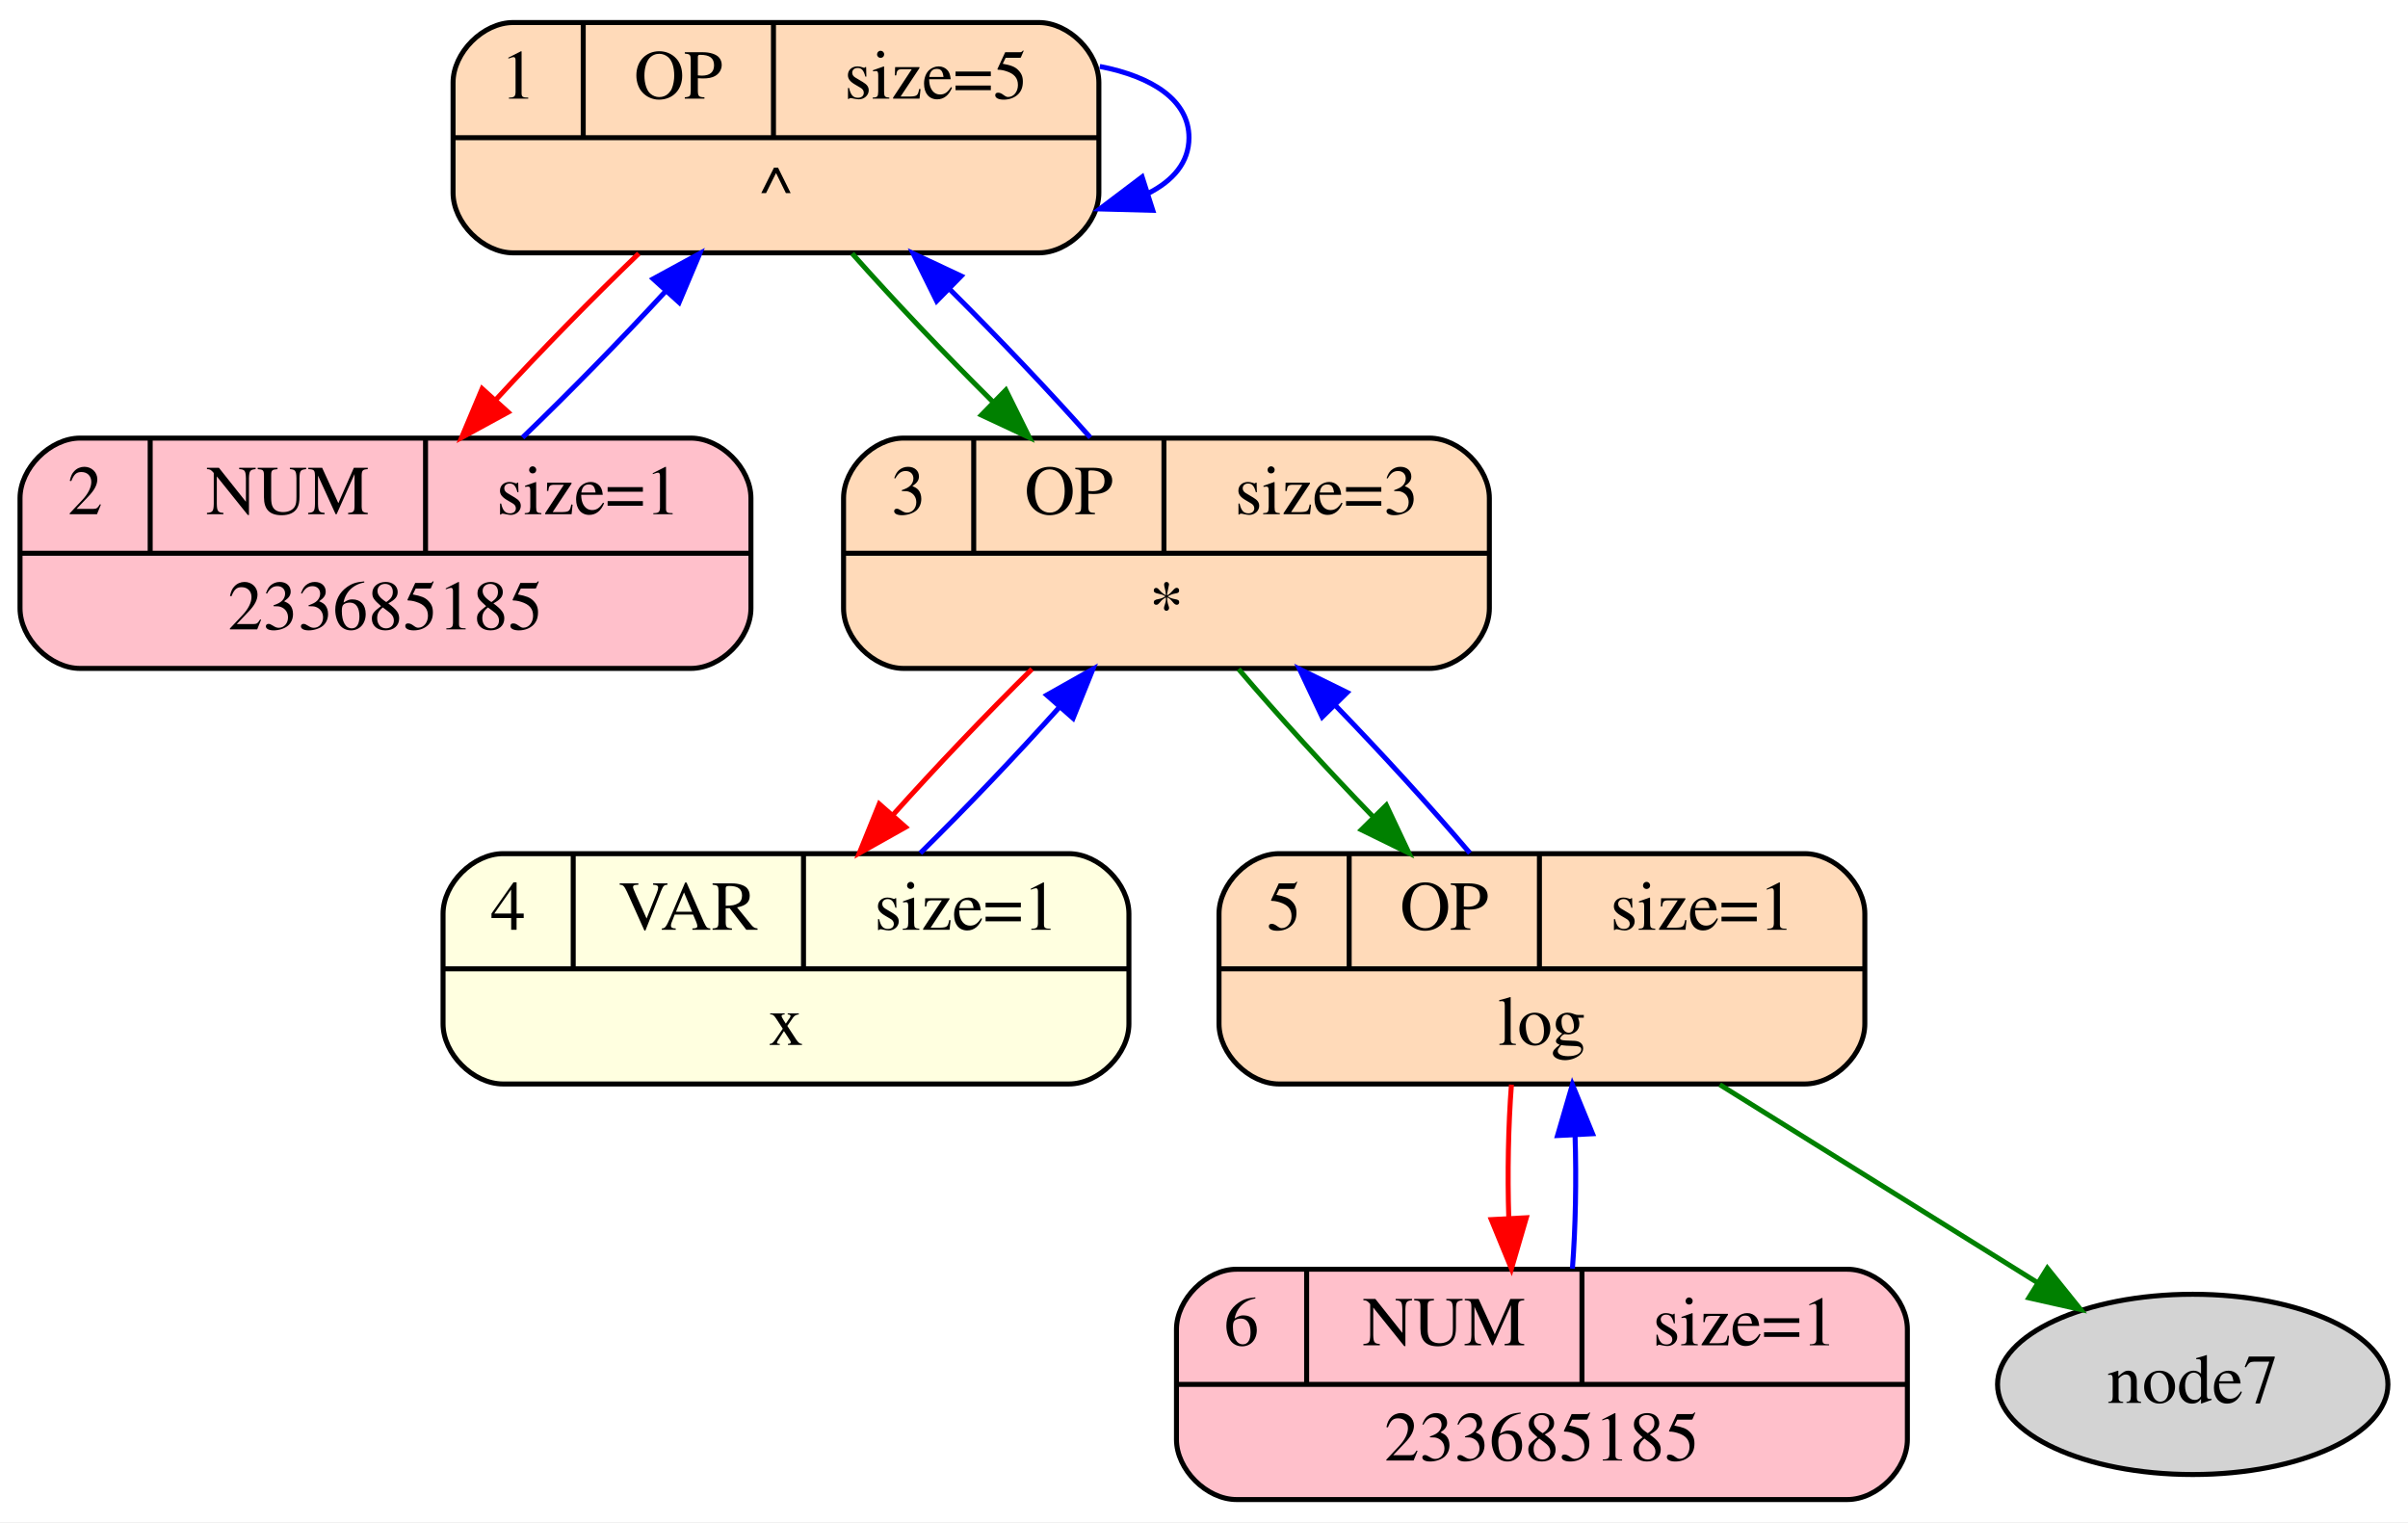
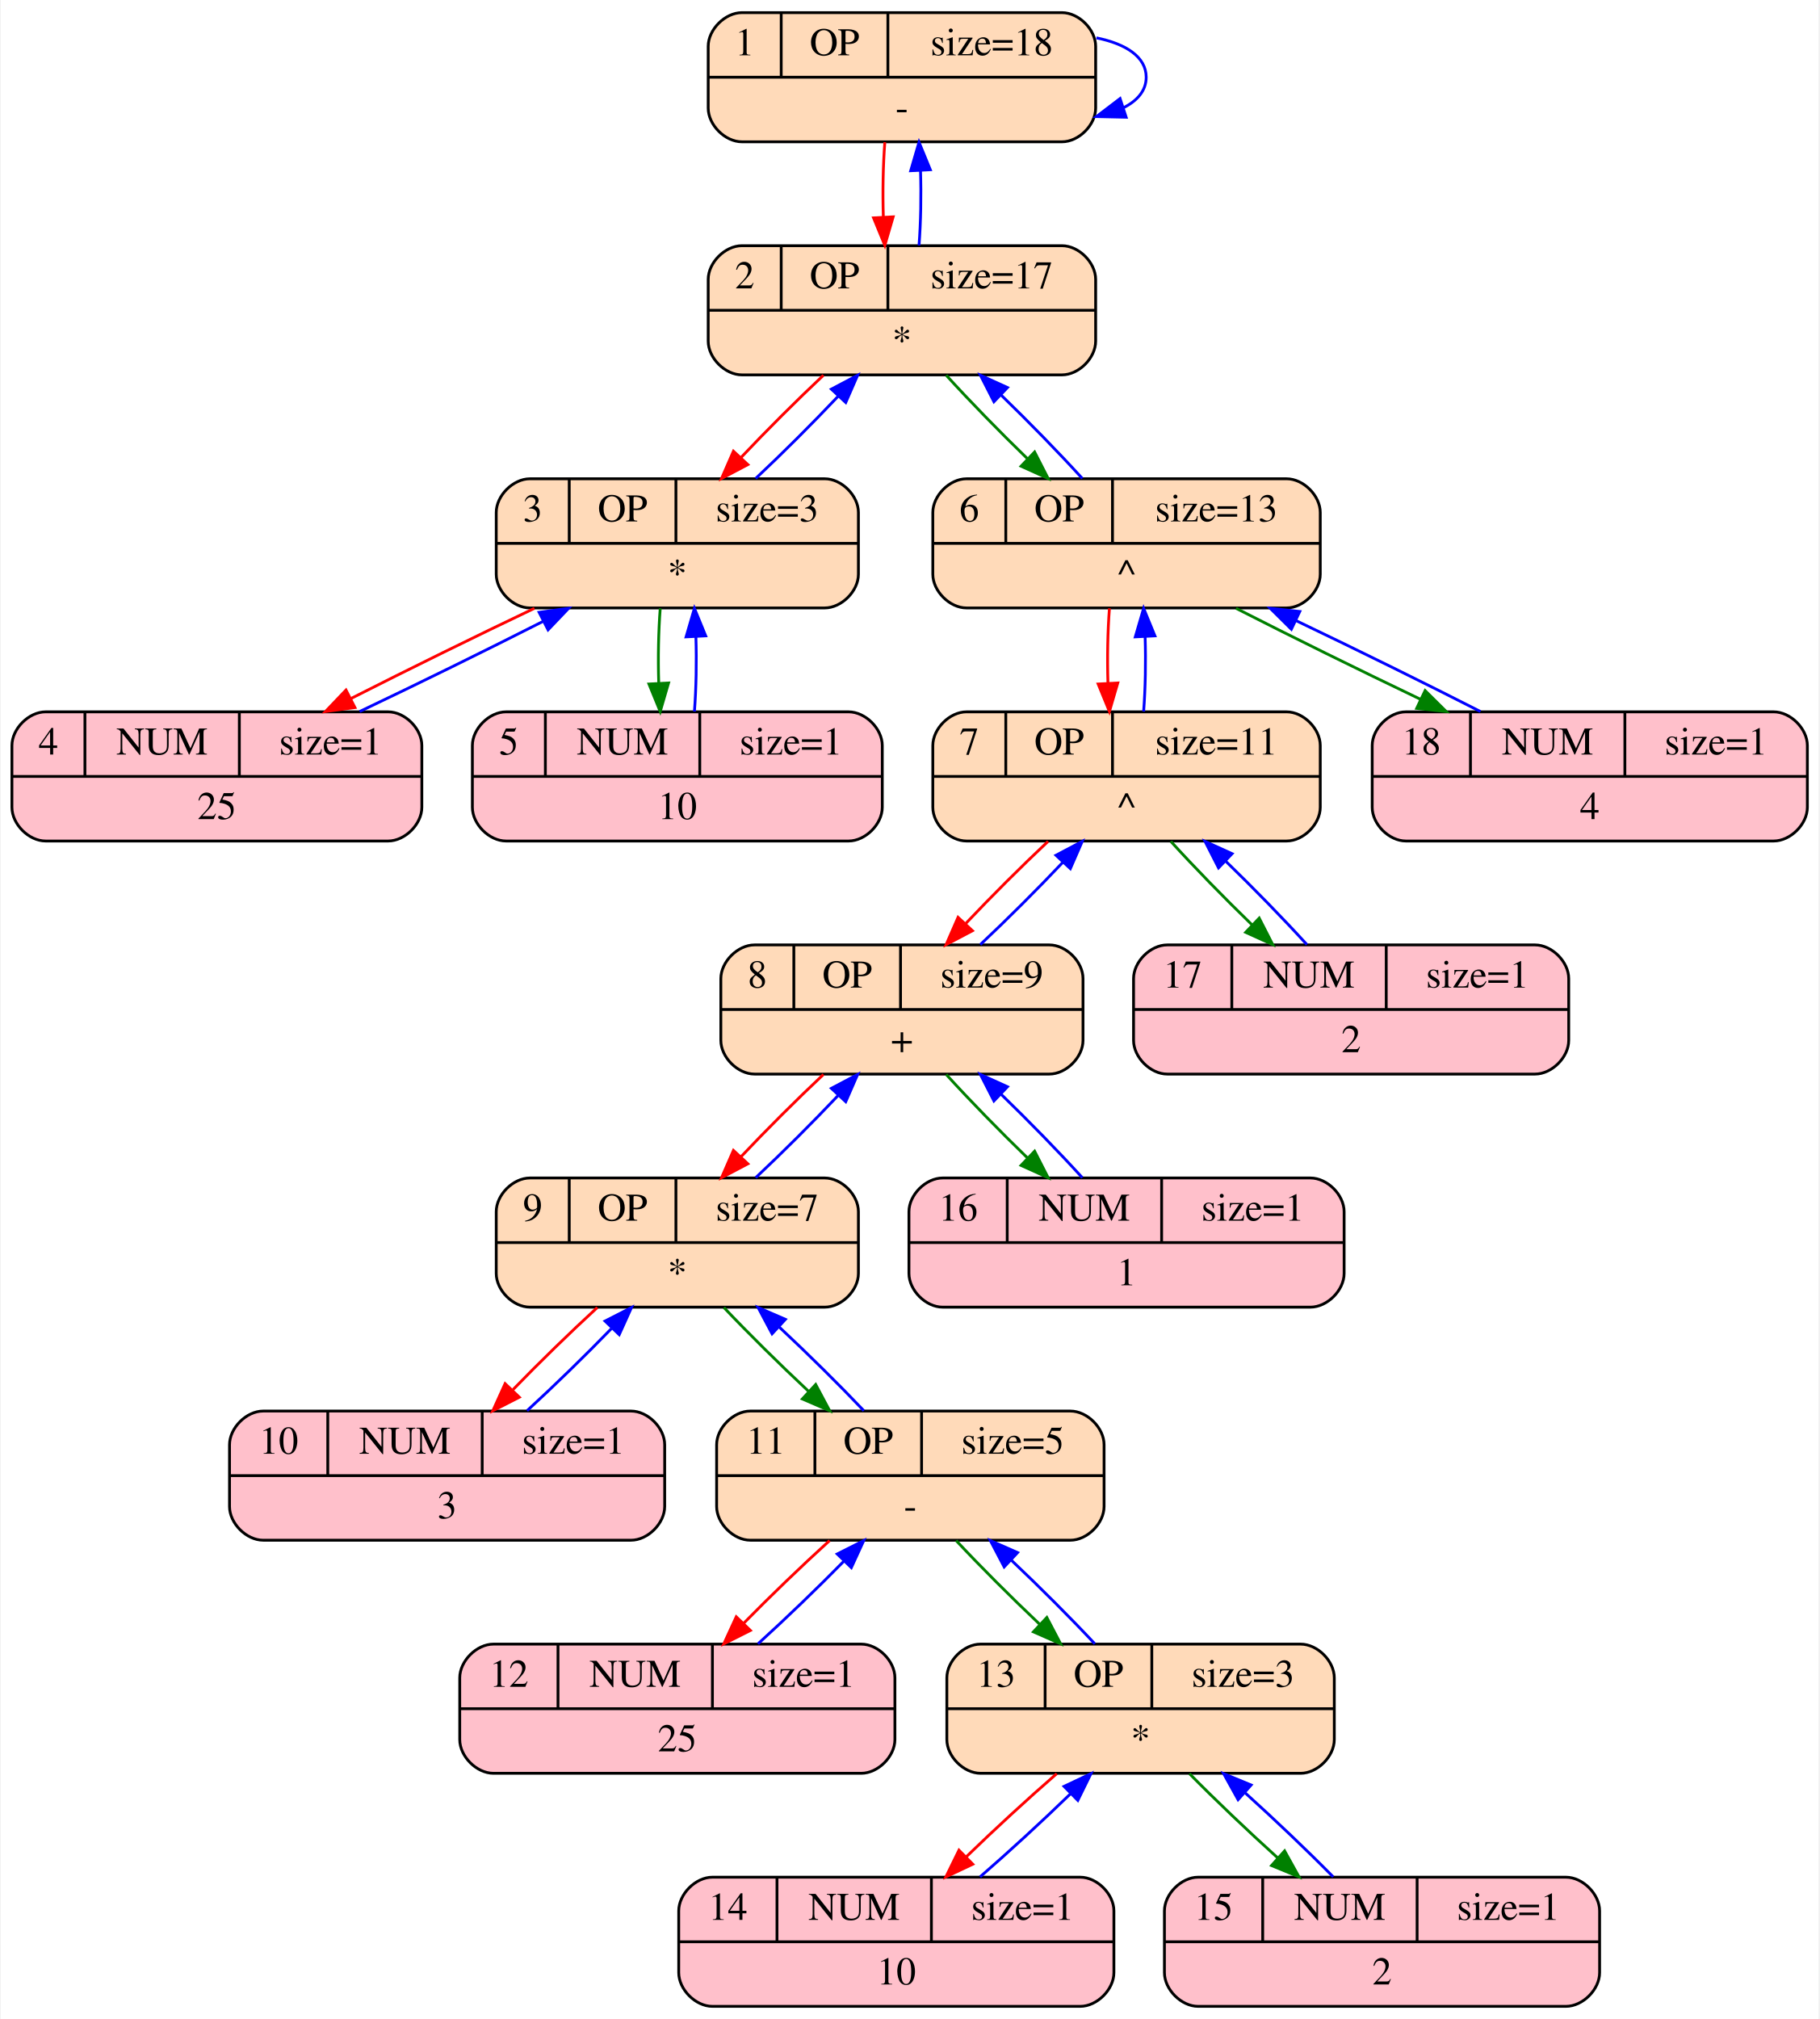
- <svg xmlns="http://www.w3.org/2000/svg" width="481pt" height="304pt" viewBox="0.00 0.00 481.00 304.00">
-   <g id="graph0" class="graph" transform="scale(1 1) rotate(0) translate(4 300)">
-     <polygon fill="white" stroke="transparent" points="-4,4 -4,-300 477,-300 477,4 -4,4" />
+ <svg xmlns="http://www.w3.org/2000/svg" width="648pt" height="719pt" viewBox="0.00 0.00 647.50 719.00">
+   <g id="graph0" class="graph" transform="scale(1 1) rotate(0) translate(4 715)">
+     <polygon fill="white" stroke="transparent" points="-4,4 -4,-715 643.5,-715 643.5,4 -4,4" />
    <g id="node1" class="node">
-       <path fill="peachpuff" stroke="black" d="M98.5,-249.5C98.5,-249.5 203.5,-249.5 203.5,-249.5 209.5,-249.5 215.5,-255.5 215.5,-261.5 215.5,-261.5 215.5,-283.5 215.5,-283.5 215.5,-289.5 209.5,-295.5 203.5,-295.5 203.5,-295.5 98.5,-295.5 98.5,-295.5 92.5,-295.5 86.5,-289.5 86.5,-283.5 86.5,-283.5 86.5,-261.5 86.5,-261.5 86.5,-255.5 92.5,-249.5 98.5,-249.5" />
-       <text text-anchor="middle" x="99.5" y="-280.3" font-family="Times,serif" font-size="14.00">1</text>
-       <polyline fill="none" stroke="black" points="112.5,-272.5 112.5,-295.5 " />
-       <text text-anchor="middle" x="131.5" y="-280.3" font-family="Times,serif" font-size="14.00">OP</text>
-       <polyline fill="none" stroke="black" points="150.5,-272.5 150.5,-295.5 " />
-       <text text-anchor="middle" x="183" y="-280.3" font-family="Times,serif" font-size="14.00">size=5</text>
-       <polyline fill="none" stroke="black" points="86.5,-272.5 215.5,-272.5 " />
-       <text text-anchor="middle" x="151" y="-257.3" font-family="Times,serif" font-size="14.00">^</text>
+       <path fill="peachpuff" stroke="black" d="M260,-664.5C260,-664.5 374,-664.5 374,-664.5 380,-664.5 386,-670.5 386,-676.5 386,-676.5 386,-698.5 386,-698.5 386,-704.5 380,-710.5 374,-710.5 374,-710.5 260,-710.5 260,-710.5 254,-710.5 248,-704.5 248,-698.5 248,-698.5 248,-676.5 248,-676.5 248,-670.5 254,-664.5 260,-664.5" />
+       <text text-anchor="middle" x="261" y="-695.3" font-family="Times,serif" font-size="14.00">1</text>
+       <polyline fill="none" stroke="black" points="274,-687.5 274,-710.5 " />
+       <text text-anchor="middle" x="293" y="-695.3" font-family="Times,serif" font-size="14.00">OP</text>
+       <polyline fill="none" stroke="black" points="312,-687.5 312,-710.5 " />
+       <text text-anchor="middle" x="349" y="-695.3" font-family="Times,serif" font-size="14.00">size=18</text>
+       <polyline fill="none" stroke="black" points="248,-687.5 386,-687.5 " />
+       <text text-anchor="middle" x="317" y="-672.3" font-family="Times,serif" font-size="14.00">-</text>
    </g>
    <g id="edge1" class="edge">
-       <path fill="none" stroke="blue" d="M215.68,-286.73C226.24,-284.69 233.5,-279.95 233.5,-272.5 233.5,-267.61 230.37,-263.89 225.24,-261.33" />
-       <polygon fill="blue" stroke="blue" points="226.27,-257.99 215.68,-258.27 224.14,-264.66 226.27,-257.99" />
+       <path fill="none" stroke="blue" d="M386.27,-701.52C396.83,-699.38 404,-694.71 404,-687.5 404,-682.77 400.91,-679.13 395.81,-676.58" />
+       <polygon fill="blue" stroke="blue" points="396.87,-673.25 386.27,-673.48 394.7,-679.9 396.87,-673.25" />
    </g>
    <g id="node2" class="node">
-       <path fill="pink" stroke="black" d="M12,-166.5C12,-166.5 134,-166.5 134,-166.5 140,-166.5 146,-172.5 146,-178.5 146,-178.5 146,-200.5 146,-200.5 146,-206.5 140,-212.5 134,-212.5 134,-212.5 12,-212.5 12,-212.5 6,-212.5 0,-206.5 0,-200.5 0,-200.5 0,-178.5 0,-178.5 0,-172.5 6,-166.5 12,-166.5" />
-       <text text-anchor="middle" x="13" y="-197.3" font-family="Times,serif" font-size="14.00">2</text>
-       <polyline fill="none" stroke="black" points="26,-189.5 26,-212.5 " />
-       <text text-anchor="middle" x="53.5" y="-197.3" font-family="Times,serif" font-size="14.00">NUM</text>
-       <polyline fill="none" stroke="black" points="81,-189.5 81,-212.5 " />
-       <text text-anchor="middle" x="113.5" y="-197.3" font-family="Times,serif" font-size="14.00">size=1</text>
-       <polyline fill="none" stroke="black" points="0,-189.5 146,-189.5 " />
-       <text text-anchor="middle" x="73" y="-174.3" font-family="Times,serif" font-size="14.00">233685185</text>
+       <path fill="peachpuff" stroke="black" d="M260,-581.5C260,-581.5 374,-581.5 374,-581.5 380,-581.5 386,-587.5 386,-593.5 386,-593.5 386,-615.5 386,-615.5 386,-621.5 380,-627.5 374,-627.5 374,-627.5 260,-627.5 260,-627.5 254,-627.5 248,-621.5 248,-615.5 248,-615.5 248,-593.5 248,-593.5 248,-587.5 254,-581.5 260,-581.5" />
+       <text text-anchor="middle" x="261" y="-612.3" font-family="Times,serif" font-size="14.00">2</text>
+       <polyline fill="none" stroke="black" points="274,-604.5 274,-627.5 " />
+       <text text-anchor="middle" x="293" y="-612.3" font-family="Times,serif" font-size="14.00">OP</text>
+       <polyline fill="none" stroke="black" points="312,-604.5 312,-627.5 " />
+       <text text-anchor="middle" x="349" y="-612.3" font-family="Times,serif" font-size="14.00">size=17</text>
+       <polyline fill="none" stroke="black" points="248,-604.5 386,-604.5 " />
+       <text text-anchor="middle" x="317" y="-589.3" font-family="Times,serif" font-size="14.00">*</text>
    </g>
    <g id="edge2" class="edge">
-       <path fill="none" stroke="red" d="M123.6,-249.37C114.22,-240.35 103.9,-229.79 95,-220.12" />
-       <polygon fill="red" stroke="red" points="97.5,-217.68 88.2,-212.61 92.31,-222.37 97.5,-217.68" />
+       <path fill="none" stroke="red" d="M310.91,-664.37C310.28,-656.15 310.1,-646.66 310.38,-637.73" />
+       <polygon fill="red" stroke="red" points="313.88,-637.78 310.91,-627.61 306.89,-637.41 313.88,-637.78" />
+     </g>
+     <g id="edge3" class="edge">
+       <path fill="none" stroke="blue" d="M323.09,-627.61C323.72,-635.82 323.9,-645.31 323.62,-654.25" />
+       <polygon fill="blue" stroke="blue" points="320.12,-654.2 323.09,-664.37 327.11,-654.56 320.12,-654.2" />
    </g>
    <g id="node3" class="node">
-       <path fill="peachpuff" stroke="black" d="M176.5,-166.5C176.5,-166.5 281.5,-166.5 281.5,-166.5 287.5,-166.5 293.5,-172.5 293.5,-178.5 293.5,-178.5 293.5,-200.5 293.5,-200.5 293.5,-206.5 287.5,-212.5 281.5,-212.5 281.5,-212.5 176.5,-212.5 176.5,-212.5 170.5,-212.5 164.5,-206.5 164.5,-200.5 164.5,-200.5 164.5,-178.5 164.5,-178.5 164.5,-172.5 170.5,-166.5 176.5,-166.5" />
-       <text text-anchor="middle" x="177.5" y="-197.3" font-family="Times,serif" font-size="14.00">3</text>
-       <polyline fill="none" stroke="black" points="190.5,-189.5 190.5,-212.5 " />
-       <text text-anchor="middle" x="209.5" y="-197.3" font-family="Times,serif" font-size="14.00">OP</text>
-       <polyline fill="none" stroke="black" points="228.5,-189.5 228.5,-212.5 " />
-       <text text-anchor="middle" x="261" y="-197.3" font-family="Times,serif" font-size="14.00">size=3</text>
-       <polyline fill="none" stroke="black" points="164.5,-189.5 293.5,-189.5 " />
-       <text text-anchor="middle" x="229" y="-174.3" font-family="Times,serif" font-size="14.00">*</text>
+       <path fill="peachpuff" stroke="black" d="M184.5,-498.5C184.5,-498.5 289.5,-498.5 289.5,-498.5 295.5,-498.5 301.5,-504.5 301.5,-510.5 301.5,-510.5 301.5,-532.5 301.5,-532.5 301.5,-538.5 295.5,-544.5 289.5,-544.5 289.5,-544.5 184.5,-544.5 184.5,-544.5 178.5,-544.5 172.5,-538.5 172.5,-532.5 172.5,-532.5 172.5,-510.5 172.5,-510.5 172.5,-504.5 178.5,-498.5 184.5,-498.5" />
+       <text text-anchor="middle" x="185.5" y="-529.3" font-family="Times,serif" font-size="14.00">3</text>
+       <polyline fill="none" stroke="black" points="198.5,-521.5 198.5,-544.5 " />
+       <text text-anchor="middle" x="217.5" y="-529.3" font-family="Times,serif" font-size="14.00">OP</text>
+       <polyline fill="none" stroke="black" points="236.5,-521.5 236.5,-544.5 " />
+       <text text-anchor="middle" x="269" y="-529.3" font-family="Times,serif" font-size="14.00">size=3</text>
+       <polyline fill="none" stroke="black" points="172.5,-521.5 301.5,-521.5 " />
+       <text text-anchor="middle" x="237" y="-506.3" font-family="Times,serif" font-size="14.00">*</text>
    </g>
    <g id="edge4" class="edge">
-       <path fill="none" stroke="green" d="M166.22,-249.37C174.29,-240.26 184.43,-229.58 194.24,-219.83" />
-       <polygon fill="green" stroke="green" points="196.92,-222.1 201.62,-212.61 192.03,-217.1 196.92,-222.1" />
-     </g>
-     <g id="edge3" class="edge">
-       <path fill="none" stroke="blue" d="M100.38,-212.61C109.75,-221.62 120.07,-232.18 128.98,-241.85" />
-       <polygon fill="blue" stroke="blue" points="126.47,-244.3 135.78,-249.37 131.66,-239.6 126.47,-244.3" />
+       <path fill="none" stroke="red" d="M289.05,-581.37C279.45,-572.35 268.87,-561.79 259.73,-552.12" />
+       <polygon fill="red" stroke="red" points="262.12,-549.55 252.75,-544.61 256.99,-554.32 262.12,-549.55" />
+     </g>
+     <g id="node6" class="node">
+       <path fill="peachpuff" stroke="black" d="M340,-498.5C340,-498.5 454,-498.5 454,-498.5 460,-498.5 466,-504.5 466,-510.5 466,-510.5 466,-532.5 466,-532.5 466,-538.5 460,-544.5 454,-544.5 454,-544.5 340,-544.5 340,-544.5 334,-544.5 328,-538.5 328,-532.5 328,-532.5 328,-510.5 328,-510.5 328,-504.5 334,-498.5 340,-498.5" />
+       <text text-anchor="middle" x="341" y="-529.3" font-family="Times,serif" font-size="14.00">6</text>
+       <polyline fill="none" stroke="black" points="354,-521.5 354,-544.5 " />
+       <text text-anchor="middle" x="373" y="-529.3" font-family="Times,serif" font-size="14.00">OP</text>
+       <polyline fill="none" stroke="black" points="392,-521.5 392,-544.5 " />
+       <text text-anchor="middle" x="429" y="-529.3" font-family="Times,serif" font-size="14.00">size=13</text>
+       <polyline fill="none" stroke="black" points="328,-521.5 466,-521.5 " />
+       <text text-anchor="middle" x="397" y="-506.3" font-family="Times,serif" font-size="14.00">^</text>
+     </g>
+     <g id="edge10" class="edge">
+       <path fill="none" stroke="green" d="M332.77,-581.37C341.15,-572.17 351.67,-561.37 361.81,-551.55" />
+       <polygon fill="green" stroke="green" points="364.26,-554.04 369.08,-544.61 359.43,-548.98 364.26,-554.04" />
    </g>
    <g id="edge5" class="edge">
-       <path fill="none" stroke="blue" d="M213.8,-212.61C205.74,-221.71 195.59,-232.39 185.79,-242.14" />
-       <polygon fill="blue" stroke="blue" points="183.1,-239.87 178.4,-249.37 188,-244.87 183.1,-239.87" />
+       <path fill="none" stroke="blue" d="M264.92,-544.61C274.52,-553.62 285.1,-564.18 294.25,-573.85" />
+       <polygon fill="blue" stroke="blue" points="291.86,-576.42 301.23,-581.37 296.99,-571.66 291.86,-576.42" />
    </g>
    <g id="node4" class="node">
-       <path fill="lightyellow" stroke="black" d="M96.5,-83.5C96.5,-83.5 209.5,-83.5 209.5,-83.5 215.5,-83.5 221.5,-89.5 221.5,-95.5 221.5,-95.5 221.5,-117.5 221.5,-117.5 221.5,-123.5 215.5,-129.5 209.5,-129.5 209.5,-129.5 96.5,-129.5 96.5,-129.5 90.5,-129.5 84.5,-123.5 84.5,-117.5 84.5,-117.5 84.5,-95.5 84.5,-95.5 84.5,-89.5 90.5,-83.5 96.5,-83.5" />
-       <text text-anchor="middle" x="97.5" y="-114.3" font-family="Times,serif" font-size="14.00">4</text>
-       <polyline fill="none" stroke="black" points="110.5,-106.5 110.5,-129.5 " />
-       <text text-anchor="middle" x="133.5" y="-114.3" font-family="Times,serif" font-size="14.00">VAR</text>
-       <polyline fill="none" stroke="black" points="156.5,-106.5 156.5,-129.5 " />
-       <text text-anchor="middle" x="189" y="-114.3" font-family="Times,serif" font-size="14.00">size=1</text>
-       <polyline fill="none" stroke="black" points="84.5,-106.5 221.5,-106.5 " />
-       <text text-anchor="middle" x="153" y="-91.3" font-family="Times,serif" font-size="14.00">x</text>
+       <path fill="pink" stroke="black" d="M12,-415.5C12,-415.5 134,-415.5 134,-415.5 140,-415.5 146,-421.5 146,-427.5 146,-427.5 146,-449.5 146,-449.5 146,-455.5 140,-461.5 134,-461.5 134,-461.5 12,-461.5 12,-461.5 6,-461.5 0,-455.5 0,-449.5 0,-449.5 0,-427.5 0,-427.5 0,-421.5 6,-415.5 12,-415.5" />
+       <text text-anchor="middle" x="13" y="-446.3" font-family="Times,serif" font-size="14.00">4</text>
+       <polyline fill="none" stroke="black" points="26,-438.5 26,-461.5 " />
+       <text text-anchor="middle" x="53.5" y="-446.3" font-family="Times,serif" font-size="14.00">NUM</text>
+       <polyline fill="none" stroke="black" points="81,-438.5 81,-461.5 " />
+       <text text-anchor="middle" x="113.5" y="-446.3" font-family="Times,serif" font-size="14.00">size=1</text>
+       <polyline fill="none" stroke="black" points="0,-438.5 146,-438.5 " />
+       <text text-anchor="middle" x="73" y="-423.3" font-family="Times,serif" font-size="14.00">25</text>
    </g>
    <g id="edge6" class="edge">
-       <path fill="none" stroke="red" d="M202.14,-166.37C192.99,-157.35 182.93,-146.79 174.26,-137.12" />
-       <polygon fill="red" stroke="red" points="176.89,-134.8 167.65,-129.61 171.63,-139.43 176.89,-134.8" />
+       <path fill="none" stroke="red" d="M186.1,-498.37C165.27,-488.46 141.33,-476.68 120.83,-466.28" />
+       <polygon fill="red" stroke="red" points="122.17,-463.03 111.67,-461.61 118.99,-469.27 122.17,-463.03" />
    </g>
    <g id="node5" class="node">
-       <path fill="peachpuff" stroke="black" d="M251.5,-83.5C251.5,-83.5 356.5,-83.5 356.5,-83.5 362.5,-83.5 368.5,-89.5 368.5,-95.5 368.5,-95.5 368.5,-117.5 368.5,-117.5 368.5,-123.5 362.5,-129.5 356.5,-129.5 356.5,-129.5 251.5,-129.5 251.5,-129.5 245.5,-129.5 239.5,-123.5 239.5,-117.5 239.5,-117.5 239.5,-95.5 239.5,-95.5 239.5,-89.5 245.5,-83.5 251.5,-83.5" />
-       <text text-anchor="middle" x="252.5" y="-114.3" font-family="Times,serif" font-size="14.00">5</text>
-       <polyline fill="none" stroke="black" points="265.5,-106.5 265.5,-129.5 " />
-       <text text-anchor="middle" x="284.5" y="-114.3" font-family="Times,serif" font-size="14.00">OP</text>
-       <polyline fill="none" stroke="black" points="303.5,-106.5 303.5,-129.5 " />
-       <text text-anchor="middle" x="336" y="-114.3" font-family="Times,serif" font-size="14.00">size=1</text>
-       <polyline fill="none" stroke="black" points="239.5,-106.5 368.5,-106.5 " />
-       <text text-anchor="middle" x="304" y="-91.3" font-family="Times,serif" font-size="14.00">log</text>
+       <path fill="pink" stroke="black" d="M176,-415.5C176,-415.5 298,-415.5 298,-415.5 304,-415.5 310,-421.5 310,-427.5 310,-427.5 310,-449.5 310,-449.5 310,-455.5 304,-461.5 298,-461.5 298,-461.5 176,-461.5 176,-461.5 170,-461.5 164,-455.5 164,-449.5 164,-449.5 164,-427.5 164,-427.5 164,-421.5 170,-415.5 176,-415.5" />
+       <text text-anchor="middle" x="177" y="-446.3" font-family="Times,serif" font-size="14.00">5</text>
+       <polyline fill="none" stroke="black" points="190,-438.5 190,-461.5 " />
+       <text text-anchor="middle" x="217.5" y="-446.3" font-family="Times,serif" font-size="14.00">NUM</text>
+       <polyline fill="none" stroke="black" points="245,-438.5 245,-461.5 " />
+       <text text-anchor="middle" x="277.5" y="-446.3" font-family="Times,serif" font-size="14.00">size=1</text>
+       <polyline fill="none" stroke="black" points="164,-438.5 310,-438.5 " />
+       <text text-anchor="middle" x="237" y="-423.3" font-family="Times,serif" font-size="14.00">10</text>
    </g>
    <g id="edge8" class="edge">
-       <path fill="none" stroke="green" d="M243.4,-166.37C251.14,-157.26 260.88,-146.58 270.32,-136.83" />
-       <polygon fill="green" stroke="green" points="272.92,-139.19 277.44,-129.61 267.93,-134.27 272.92,-139.19" />
+       <path fill="none" stroke="green" d="M230.91,-498.37C230.28,-490.15 230.1,-480.66 230.38,-471.73" />
+       <polygon fill="green" stroke="green" points="233.88,-471.78 230.91,-461.61 226.89,-471.41 233.88,-471.78" />
    </g>
    <g id="edge7" class="edge">
-       <path fill="none" stroke="blue" d="M179.83,-129.61C188.98,-138.62 199.04,-149.18 207.71,-158.85" />
-       <polygon fill="blue" stroke="blue" points="205.09,-161.17 214.32,-166.37 210.35,-156.55 205.09,-161.17" />
+       <path fill="none" stroke="blue" d="M123.85,-461.61C144.67,-471.51 168.61,-483.29 189.12,-493.69" />
+       <polygon fill="blue" stroke="blue" points="187.78,-496.94 198.28,-498.37 190.96,-490.7 187.78,-496.94" />
    </g>
    <g id="edge9" class="edge">
-       <path fill="none" stroke="blue" d="M289.62,-129.61C281.89,-138.71 272.15,-149.39 262.71,-159.14" />
-       <polygon fill="blue" stroke="blue" points="260.11,-156.79 255.58,-166.37 265.1,-161.7 260.11,-156.79" />
-     </g>
-     <g id="node6" class="node">
-       <path fill="pink" stroke="black" d="M243,-0.5C243,-0.5 365,-0.5 365,-0.5 371,-0.5 377,-6.5 377,-12.5 377,-12.5 377,-34.5 377,-34.5 377,-40.5 371,-46.5 365,-46.5 365,-46.5 243,-46.5 243,-46.5 237,-46.5 231,-40.5 231,-34.5 231,-34.5 231,-12.5 231,-12.5 231,-6.5 237,-0.5 243,-0.5" />
-       <text text-anchor="middle" x="244" y="-31.3" font-family="Times,serif" font-size="14.00">6</text>
-       <polyline fill="none" stroke="black" points="257,-23.5 257,-46.5 " />
-       <text text-anchor="middle" x="284.5" y="-31.3" font-family="Times,serif" font-size="14.00">NUM</text>
-       <polyline fill="none" stroke="black" points="312,-23.5 312,-46.5 " />
-       <text text-anchor="middle" x="344.5" y="-31.3" font-family="Times,serif" font-size="14.00">size=1</text>
-       <polyline fill="none" stroke="black" points="231,-23.5 377,-23.5 " />
-       <text text-anchor="middle" x="304" y="-8.3" font-family="Times,serif" font-size="14.00">233685185</text>
-     </g>
-     <g id="edge10" class="edge">
-       <path fill="none" stroke="red" d="M297.91,-83.37C297.28,-75.15 297.1,-65.66 297.38,-56.73" />
-       <polygon fill="red" stroke="red" points="300.88,-56.78 297.91,-46.61 293.89,-56.41 300.88,-56.78" />
+       <path fill="none" stroke="blue" d="M243.09,-461.61C243.72,-469.82 243.9,-479.31 243.62,-488.25" />
+       <polygon fill="blue" stroke="blue" points="240.12,-488.2 243.09,-498.37 247.11,-488.56 240.12,-488.2" />
+     </g>
+     <g id="edge11" class="edge">
+       <path fill="none" stroke="blue" d="M381.25,-544.61C372.88,-553.8 362.36,-564.6 352.22,-574.42" />
+       <polygon fill="blue" stroke="blue" points="349.77,-571.93 344.95,-581.37 354.6,-576.99 349.77,-571.93" />
    </g>
    <g id="node7" class="node">
-       <ellipse fill="lightgrey" stroke="black" cx="434" cy="-23.5" rx="38.99" ry="18" />
-       <text text-anchor="middle" x="434" y="-19.8" font-family="Times,serif" font-size="14.00">node7</text>
+       <path fill="peachpuff" stroke="black" d="M340,-415.5C340,-415.5 454,-415.5 454,-415.5 460,-415.5 466,-421.5 466,-427.5 466,-427.5 466,-449.5 466,-449.5 466,-455.5 460,-461.5 454,-461.5 454,-461.5 340,-461.5 340,-461.5 334,-461.5 328,-455.5 328,-449.5 328,-449.5 328,-427.5 328,-427.5 328,-421.5 334,-415.5 340,-415.5" />
+       <text text-anchor="middle" x="341" y="-446.3" font-family="Times,serif" font-size="14.00">7</text>
+       <polyline fill="none" stroke="black" points="354,-438.5 354,-461.5 " />
+       <text text-anchor="middle" x="373" y="-446.3" font-family="Times,serif" font-size="14.00">OP</text>
+       <polyline fill="none" stroke="black" points="392,-438.5 392,-461.5 " />
+       <text text-anchor="middle" x="429" y="-446.3" font-family="Times,serif" font-size="14.00">size=11</text>
+       <polyline fill="none" stroke="black" points="328,-438.5 466,-438.5 " />
+       <text text-anchor="middle" x="397" y="-423.3" font-family="Times,serif" font-size="14.00">^</text>
    </g>
    <g id="edge12" class="edge">
-       <path fill="none" stroke="green" d="M339.52,-83.37C359.38,-70.99 383.9,-55.72 402.98,-43.83" />
-       <polygon fill="green" stroke="green" points="404.96,-46.72 411.6,-38.46 401.26,-40.78 404.96,-46.72" />
-     </g>
-     <g id="edge11" class="edge">
-       <path fill="none" stroke="blue" d="M310.09,-46.61C310.72,-54.82 310.9,-64.31 310.62,-73.25" />
-       <polygon fill="blue" stroke="blue" points="307.12,-73.2 310.09,-83.37 314.11,-73.56 307.12,-73.2" />
+       <path fill="none" stroke="red" d="M390.91,-498.37C390.28,-490.15 390.1,-480.66 390.38,-471.73" />
+       <polygon fill="red" stroke="red" points="393.88,-471.78 390.91,-461.61 386.89,-471.41 393.88,-471.78" />
+     </g>
+     <g id="node18" class="node">
+       <path fill="pink" stroke="black" d="M496.5,-415.5C496.5,-415.5 627.5,-415.5 627.5,-415.5 633.5,-415.5 639.5,-421.5 639.5,-427.5 639.5,-427.5 639.5,-449.5 639.5,-449.5 639.5,-455.5 633.5,-461.5 627.5,-461.5 627.5,-461.5 496.5,-461.5 496.5,-461.5 490.5,-461.5 484.5,-455.5 484.5,-449.5 484.5,-449.5 484.5,-427.5 484.5,-427.5 484.5,-421.5 490.5,-415.5 496.5,-415.5" />
+       <text text-anchor="middle" x="502" y="-446.3" font-family="Times,serif" font-size="14.00">18</text>
+       <polyline fill="none" stroke="black" points="519.5,-438.5 519.5,-461.5 " />
+       <text text-anchor="middle" x="547" y="-446.3" font-family="Times,serif" font-size="14.00">NUM</text>
+       <polyline fill="none" stroke="black" points="574.5,-438.5 574.5,-461.5 " />
+       <text text-anchor="middle" x="607" y="-446.3" font-family="Times,serif" font-size="14.00">size=1</text>
+       <polyline fill="none" stroke="black" points="484.5,-438.5 639.5,-438.5 " />
+       <text text-anchor="middle" x="562" y="-423.3" font-family="Times,serif" font-size="14.00">4</text>
+     </g>
+     <g id="edge34" class="edge">
+       <path fill="none" stroke="green" d="M436,-498.37C455.6,-488.37 479.74,-476.47 501.64,-466" />
+       <polygon fill="green" stroke="green" points="503.35,-469.06 510.88,-461.61 500.34,-462.74 503.35,-469.06" />
+     </g>
+     <g id="edge13" class="edge">
+       <path fill="none" stroke="blue" d="M403.09,-461.61C403.72,-469.82 403.9,-479.31 403.62,-488.25" />
+       <polygon fill="blue" stroke="blue" points="400.12,-488.2 403.09,-498.37 407.11,-488.56 400.12,-488.2" />
+     </g>
+     <g id="node8" class="node">
+       <path fill="peachpuff" stroke="black" d="M264.5,-332.5C264.5,-332.5 369.5,-332.5 369.5,-332.5 375.5,-332.5 381.5,-338.5 381.5,-344.5 381.5,-344.5 381.5,-366.5 381.5,-366.5 381.5,-372.5 375.5,-378.5 369.5,-378.5 369.5,-378.5 264.5,-378.5 264.5,-378.5 258.5,-378.5 252.5,-372.5 252.5,-366.5 252.5,-366.5 252.5,-344.5 252.5,-344.5 252.5,-338.5 258.5,-332.5 264.5,-332.5" />
+       <text text-anchor="middle" x="265.5" y="-363.3" font-family="Times,serif" font-size="14.00">8</text>
+       <polyline fill="none" stroke="black" points="278.5,-355.5 278.5,-378.5 " />
+       <text text-anchor="middle" x="297.5" y="-363.3" font-family="Times,serif" font-size="14.00">OP</text>
+       <polyline fill="none" stroke="black" points="316.5,-355.5 316.5,-378.5 " />
+       <text text-anchor="middle" x="349" y="-363.3" font-family="Times,serif" font-size="14.00">size=9</text>
+       <polyline fill="none" stroke="black" points="252.5,-355.5 381.5,-355.5 " />
+       <text text-anchor="middle" x="317" y="-340.3" font-family="Times,serif" font-size="14.00">+</text>
+     </g>
+     <g id="edge14" class="edge">
+       <path fill="none" stroke="red" d="M369.05,-415.37C359.45,-406.35 348.87,-395.79 339.73,-386.12" />
+       <polygon fill="red" stroke="red" points="342.12,-383.55 332.75,-378.61 336.99,-388.32 342.12,-383.55" />
+     </g>
+     <g id="node17" class="node">
+       <path fill="pink" stroke="black" d="M411.5,-332.5C411.5,-332.5 542.5,-332.5 542.5,-332.5 548.5,-332.5 554.5,-338.5 554.5,-344.5 554.5,-344.5 554.5,-366.5 554.5,-366.5 554.5,-372.5 548.5,-378.5 542.5,-378.5 542.5,-378.5 411.5,-378.5 411.5,-378.5 405.5,-378.5 399.5,-372.5 399.5,-366.5 399.5,-366.5 399.5,-344.5 399.5,-344.5 399.5,-338.5 405.5,-332.5 411.5,-332.5" />
+       <text text-anchor="middle" x="417" y="-363.3" font-family="Times,serif" font-size="14.00">17</text>
+       <polyline fill="none" stroke="black" points="434.5,-355.5 434.5,-378.5 " />
+       <text text-anchor="middle" x="462" y="-363.3" font-family="Times,serif" font-size="14.00">NUM</text>
+       <polyline fill="none" stroke="black" points="489.5,-355.5 489.5,-378.5 " />
+       <text text-anchor="middle" x="522" y="-363.3" font-family="Times,serif" font-size="14.00">size=1</text>
+       <polyline fill="none" stroke="black" points="399.5,-355.5 554.5,-355.5 " />
+       <text text-anchor="middle" x="477" y="-340.3" font-family="Times,serif" font-size="14.00">2</text>
+     </g>
+     <g id="edge32" class="edge">
+       <path fill="none" stroke="green" d="M412.77,-415.37C421.15,-406.17 431.67,-395.37 441.81,-385.55" />
+       <polygon fill="green" stroke="green" points="444.26,-388.04 449.08,-378.61 439.43,-382.98 444.26,-388.04" />
+     </g>
+     <g id="edge15" class="edge">
+       <path fill="none" stroke="blue" d="M344.92,-378.61C354.52,-387.62 365.1,-398.18 374.25,-407.85" />
+       <polygon fill="blue" stroke="blue" points="371.86,-410.42 381.23,-415.37 376.99,-405.66 371.86,-410.42" />
+     </g>
+     <g id="node9" class="node">
+       <path fill="peachpuff" stroke="black" d="M184.5,-249.5C184.5,-249.5 289.5,-249.5 289.5,-249.5 295.5,-249.5 301.5,-255.5 301.5,-261.5 301.5,-261.5 301.5,-283.5 301.5,-283.5 301.5,-289.5 295.5,-295.5 289.5,-295.5 289.5,-295.5 184.5,-295.5 184.5,-295.5 178.5,-295.5 172.5,-289.5 172.5,-283.5 172.5,-283.5 172.5,-261.5 172.5,-261.5 172.5,-255.5 178.5,-249.5 184.5,-249.5" />
+       <text text-anchor="middle" x="185.5" y="-280.3" font-family="Times,serif" font-size="14.00">9</text>
+       <polyline fill="none" stroke="black" points="198.5,-272.5 198.5,-295.5 " />
+       <text text-anchor="middle" x="217.5" y="-280.3" font-family="Times,serif" font-size="14.00">OP</text>
+       <polyline fill="none" stroke="black" points="236.5,-272.5 236.5,-295.5 " />
+       <text text-anchor="middle" x="269" y="-280.3" font-family="Times,serif" font-size="14.00">size=7</text>
+       <polyline fill="none" stroke="black" points="172.5,-272.5 301.5,-272.5 " />
+       <text text-anchor="middle" x="237" y="-257.3" font-family="Times,serif" font-size="14.00">*</text>
+     </g>
+     <g id="edge16" class="edge">
+       <path fill="none" stroke="red" d="M289.05,-332.37C279.45,-323.35 268.87,-312.79 259.73,-303.12" />
+       <polygon fill="red" stroke="red" points="262.12,-300.55 252.75,-295.61 256.99,-305.32 262.12,-300.55" />
+     </g>
+     <g id="node16" class="node">
+       <path fill="pink" stroke="black" d="M331.5,-249.5C331.5,-249.5 462.5,-249.5 462.5,-249.5 468.5,-249.5 474.5,-255.5 474.5,-261.5 474.5,-261.5 474.5,-283.5 474.5,-283.5 474.5,-289.5 468.5,-295.5 462.5,-295.5 462.5,-295.5 331.5,-295.5 331.5,-295.5 325.5,-295.5 319.5,-289.5 319.5,-283.5 319.5,-283.5 319.5,-261.5 319.5,-261.5 319.5,-255.5 325.5,-249.5 331.5,-249.5" />
+       <text text-anchor="middle" x="337" y="-280.3" font-family="Times,serif" font-size="14.00">16</text>
+       <polyline fill="none" stroke="black" points="354.5,-272.5 354.5,-295.5 " />
+       <text text-anchor="middle" x="382" y="-280.3" font-family="Times,serif" font-size="14.00">NUM</text>
+       <polyline fill="none" stroke="black" points="409.5,-272.5 409.5,-295.5 " />
+       <text text-anchor="middle" x="442" y="-280.3" font-family="Times,serif" font-size="14.00">size=1</text>
+       <polyline fill="none" stroke="black" points="319.5,-272.5 474.5,-272.5 " />
+       <text text-anchor="middle" x="397" y="-257.3" font-family="Times,serif" font-size="14.00">1</text>
+     </g>
+     <g id="edge30" class="edge">
+       <path fill="none" stroke="green" d="M332.77,-332.37C341.15,-323.17 351.67,-312.37 361.81,-302.55" />
+       <polygon fill="green" stroke="green" points="364.26,-305.04 369.08,-295.61 359.43,-299.98 364.26,-305.04" />
+     </g>
+     <g id="edge17" class="edge">
+       <path fill="none" stroke="blue" d="M264.92,-295.61C274.52,-304.62 285.1,-315.18 294.25,-324.85" />
+       <polygon fill="blue" stroke="blue" points="291.86,-327.42 301.23,-332.37 296.99,-322.66 291.86,-327.42" />
+     </g>
+     <g id="node10" class="node">
+       <path fill="pink" stroke="black" d="M89.5,-166.5C89.5,-166.5 220.5,-166.5 220.5,-166.5 226.5,-166.5 232.5,-172.5 232.5,-178.5 232.5,-178.5 232.5,-200.5 232.5,-200.5 232.5,-206.5 226.5,-212.5 220.5,-212.5 220.5,-212.5 89.5,-212.5 89.5,-212.5 83.5,-212.5 77.5,-206.5 77.5,-200.5 77.5,-200.5 77.5,-178.5 77.5,-178.5 77.5,-172.5 83.5,-166.5 89.5,-166.5" />
+       <text text-anchor="middle" x="95" y="-197.3" font-family="Times,serif" font-size="14.00">10</text>
+       <polyline fill="none" stroke="black" points="112.5,-189.5 112.5,-212.5 " />
+       <text text-anchor="middle" x="140" y="-197.3" font-family="Times,serif" font-size="14.00">NUM</text>
+       <polyline fill="none" stroke="black" points="167.5,-189.5 167.5,-212.5 " />
+       <text text-anchor="middle" x="200" y="-197.3" font-family="Times,serif" font-size="14.00">size=1</text>
+       <polyline fill="none" stroke="black" points="77.5,-189.5 232.5,-189.5 " />
+       <text text-anchor="middle" x="155" y="-174.3" font-family="Times,serif" font-size="14.00">3</text>
+     </g>
+     <g id="edge18" class="edge">
+       <path fill="none" stroke="red" d="M208.5,-249.37C198.68,-240.35 187.84,-229.79 178.46,-220.12" />
+       <polygon fill="red" stroke="red" points="180.73,-217.43 171.29,-212.61 175.66,-222.26 180.73,-217.43" />
+     </g>
+     <g id="node11" class="node">
+       <path fill="peachpuff" stroke="black" d="M263,-166.5C263,-166.5 377,-166.5 377,-166.5 383,-166.5 389,-172.5 389,-178.5 389,-178.5 389,-200.5 389,-200.5 389,-206.5 383,-212.5 377,-212.5 377,-212.5 263,-212.5 263,-212.5 257,-212.5 251,-206.5 251,-200.5 251,-200.5 251,-178.5 251,-178.5 251,-172.5 257,-166.5 263,-166.5" />
+       <text text-anchor="middle" x="268.5" y="-197.3" font-family="Times,serif" font-size="14.00">11</text>
+       <polyline fill="none" stroke="black" points="286,-189.5 286,-212.5 " />
+       <text text-anchor="middle" x="305" y="-197.3" font-family="Times,serif" font-size="14.00">OP</text>
+       <polyline fill="none" stroke="black" points="324,-189.5 324,-212.5 " />
+       <text text-anchor="middle" x="356.5" y="-197.3" font-family="Times,serif" font-size="14.00">size=5</text>
+       <polyline fill="none" stroke="black" points="251,-189.5 389,-189.5 " />
+       <text text-anchor="middle" x="320" y="-174.3" font-family="Times,serif" font-size="14.00">-</text>
+     </g>
+     <g id="edge20" class="edge">
+       <path fill="none" stroke="green" d="M253.59,-249.37C262.31,-240.17 273.23,-229.37 283.73,-219.55" />
+       <polygon fill="green" stroke="green" points="286.28,-221.96 291.26,-212.61 281.53,-216.81 286.28,-221.96" />
+     </g>
+     <g id="edge19" class="edge">
+       <path fill="none" stroke="blue" d="M183.47,-212.61C193.29,-221.62 204.13,-232.18 213.51,-241.85" />
+       <polygon fill="blue" stroke="blue" points="211.25,-244.55 220.68,-249.37 216.31,-239.71 211.25,-244.55" />
+     </g>
+     <g id="edge21" class="edge">
+       <path fill="none" stroke="blue" d="M303.44,-212.61C294.72,-221.8 283.8,-232.6 273.3,-242.42" />
+       <polygon fill="blue" stroke="blue" points="270.75,-240.01 265.77,-249.37 275.5,-245.16 270.75,-240.01" />
+     </g>
+     <g id="node12" class="node">
+       <path fill="pink" stroke="black" d="M171.5,-83.5C171.5,-83.5 302.5,-83.5 302.5,-83.5 308.5,-83.5 314.5,-89.5 314.5,-95.5 314.5,-95.5 314.5,-117.5 314.5,-117.5 314.5,-123.5 308.5,-129.5 302.5,-129.5 302.5,-129.5 171.5,-129.5 171.5,-129.5 165.5,-129.5 159.5,-123.5 159.5,-117.5 159.5,-117.5 159.5,-95.5 159.5,-95.5 159.5,-89.5 165.5,-83.5 171.5,-83.5" />
+       <text text-anchor="middle" x="177" y="-114.3" font-family="Times,serif" font-size="14.00">12</text>
+       <polyline fill="none" stroke="black" points="194.5,-106.5 194.5,-129.5 " />
+       <text text-anchor="middle" x="222" y="-114.3" font-family="Times,serif" font-size="14.00">NUM</text>
+       <polyline fill="none" stroke="black" points="249.5,-106.5 249.5,-129.5 " />
+       <text text-anchor="middle" x="282" y="-114.3" font-family="Times,serif" font-size="14.00">size=1</text>
+       <polyline fill="none" stroke="black" points="159.5,-106.5 314.5,-106.5 " />
+       <text text-anchor="middle" x="237" y="-91.3" font-family="Times,serif" font-size="14.00">25</text>
+     </g>
+     <g id="edge22" class="edge">
+       <path fill="none" stroke="red" d="M291.23,-166.37C281.2,-157.26 270.11,-146.58 260.54,-136.83" />
+       <polygon fill="red" stroke="red" points="263.03,-134.37 253.56,-129.61 257.99,-139.23 263.03,-134.37" />
+     </g>
+     <g id="node13" class="node">
+       <path fill="peachpuff" stroke="black" d="M345,-83.5C345,-83.5 459,-83.5 459,-83.5 465,-83.5 471,-89.5 471,-95.5 471,-95.5 471,-117.5 471,-117.5 471,-123.5 465,-129.5 459,-129.5 459,-129.5 345,-129.5 345,-129.5 339,-129.5 333,-123.5 333,-117.5 333,-117.5 333,-95.5 333,-95.5 333,-89.5 339,-83.5 345,-83.5" />
+       <text text-anchor="middle" x="350.5" y="-114.3" font-family="Times,serif" font-size="14.00">13</text>
+       <polyline fill="none" stroke="black" points="368,-106.5 368,-129.5 " />
+       <text text-anchor="middle" x="387" y="-114.3" font-family="Times,serif" font-size="14.00">OP</text>
+       <polyline fill="none" stroke="black" points="406,-106.5 406,-129.5 " />
+       <text text-anchor="middle" x="438.5" y="-114.3" font-family="Times,serif" font-size="14.00">size=3</text>
+       <polyline fill="none" stroke="black" points="333,-106.5 471,-106.5 " />
+       <text text-anchor="middle" x="402" y="-91.3" font-family="Times,serif" font-size="14.00">*</text>
+     </g>
+     <g id="edge24" class="edge">
+       <path fill="none" stroke="green" d="M336.32,-166.37C344.92,-157.17 355.71,-146.37 366.09,-136.55" />
+       <polygon fill="green" stroke="green" points="368.61,-138.99 373.53,-129.61 363.83,-133.87 368.61,-138.99" />
+     </g>
+     <g id="edge23" class="edge">
+       <path fill="none" stroke="blue" d="M265.74,-129.61C275.77,-138.71 286.86,-149.39 296.43,-159.14" />
+       <polygon fill="blue" stroke="blue" points="293.95,-161.6 303.41,-166.37 298.98,-156.74 293.95,-161.6" />
+     </g>
+     <g id="edge25" class="edge">
+       <path fill="none" stroke="blue" d="M385.71,-129.61C377.11,-138.8 366.32,-149.6 355.94,-159.42" />
+       <polygon fill="blue" stroke="blue" points="353.42,-156.99 348.5,-166.37 358.2,-162.1 353.42,-156.99" />
+     </g>
+     <g id="node14" class="node">
+       <path fill="pink" stroke="black" d="M249.5,-0.5C249.5,-0.5 380.5,-0.5 380.5,-0.5 386.5,-0.5 392.5,-6.5 392.5,-12.5 392.5,-12.5 392.5,-34.5 392.5,-34.5 392.5,-40.5 386.5,-46.5 380.5,-46.5 380.5,-46.5 249.5,-46.5 249.5,-46.5 243.5,-46.5 237.5,-40.5 237.5,-34.5 237.5,-34.5 237.5,-12.5 237.5,-12.5 237.5,-6.5 243.5,-0.5 249.5,-0.5" />
+       <text text-anchor="middle" x="255" y="-31.3" font-family="Times,serif" font-size="14.00">14</text>
+       <polyline fill="none" stroke="black" points="272.5,-23.5 272.5,-46.5 " />
+       <text text-anchor="middle" x="300" y="-31.3" font-family="Times,serif" font-size="14.00">NUM</text>
+       <polyline fill="none" stroke="black" points="327.5,-23.5 327.5,-46.5 " />
+       <text text-anchor="middle" x="360" y="-31.3" font-family="Times,serif" font-size="14.00">size=1</text>
+       <polyline fill="none" stroke="black" points="237.5,-23.5 392.5,-23.5 " />
+       <text text-anchor="middle" x="315" y="-8.3" font-family="Times,serif" font-size="14.00">10</text>
+     </g>
+     <g id="edge26" class="edge">
+       <path fill="none" stroke="red" d="M372.14,-83.37C361.65,-74.26 350.04,-63.58 339.99,-53.83" />
+       <polygon fill="red" stroke="red" points="342.24,-51.13 332.66,-46.61 337.32,-56.12 342.24,-51.13" />
+     </g>
+     <g id="node15" class="node">
+       <path fill="pink" stroke="black" d="M422.5,-0.5C422.5,-0.5 553.5,-0.5 553.5,-0.5 559.5,-0.5 565.5,-6.5 565.5,-12.5 565.5,-12.5 565.5,-34.5 565.5,-34.5 565.5,-40.5 559.5,-46.5 553.5,-46.5 553.5,-46.5 422.5,-46.5 422.5,-46.5 416.5,-46.5 410.5,-40.5 410.5,-34.5 410.5,-34.5 410.5,-12.5 410.5,-12.5 410.5,-6.5 416.5,-0.5 422.5,-0.5" />
+       <text text-anchor="middle" x="428" y="-31.3" font-family="Times,serif" font-size="14.00">15</text>
+       <polyline fill="none" stroke="black" points="445.5,-23.5 445.5,-46.5 " />
+       <text text-anchor="middle" x="473" y="-31.3" font-family="Times,serif" font-size="14.00">NUM</text>
+       <polyline fill="none" stroke="black" points="500.5,-23.5 500.5,-46.5 " />
+       <text text-anchor="middle" x="533" y="-31.3" font-family="Times,serif" font-size="14.00">size=1</text>
+       <polyline fill="none" stroke="black" points="410.5,-23.5 565.5,-23.5 " />
+       <text text-anchor="middle" x="488" y="-8.3" font-family="Times,serif" font-size="14.00">2</text>
+     </g>
+     <g id="edge28" class="edge">
+       <path fill="none" stroke="green" d="M419.41,-83.37C428.55,-74.08 440.02,-63.16 450.97,-53.26" />
+       <polygon fill="green" stroke="green" points="453.3,-55.87 458.44,-46.61 448.65,-50.65 453.3,-55.87" />
+     </g>
+     <g id="edge27" class="edge">
+       <path fill="none" stroke="blue" d="M344.83,-46.61C355.31,-55.71 366.93,-66.39 376.98,-76.14" />
+       <polygon fill="blue" stroke="blue" points="374.74,-78.84 384.32,-83.37 379.65,-73.85 374.74,-78.84" />
+     </g>
+     <g id="edge29" class="edge">
+       <path fill="none" stroke="blue" d="M470.62,-46.61C461.48,-55.89 450.02,-66.81 439.06,-76.71" />
+       <polygon fill="blue" stroke="blue" points="436.73,-74.1 431.59,-83.37 441.38,-79.33 436.73,-74.1" />
+     </g>
+     <g id="edge31" class="edge">
+       <path fill="none" stroke="blue" d="M381.25,-295.61C372.88,-304.8 362.36,-315.6 352.22,-325.42" />
+       <polygon fill="blue" stroke="blue" points="349.77,-322.93 344.95,-332.37 354.6,-327.99 349.77,-322.93" />
+     </g>
+     <g id="edge33" class="edge">
+       <path fill="none" stroke="blue" d="M461.25,-378.61C452.88,-387.8 442.36,-398.6 432.22,-408.42" />
+       <polygon fill="blue" stroke="blue" points="429.77,-405.93 424.95,-415.37 434.6,-410.99 429.77,-405.93" />
+     </g>
+     <g id="edge35" class="edge">
+       <path fill="none" stroke="blue" d="M523.06,-461.61C503.46,-471.6 479.33,-483.5 457.41,-493.97" />
+       <polygon fill="blue" stroke="blue" points="455.71,-490.91 448.18,-498.37 458.71,-497.23 455.71,-490.91" />
    </g>
  </g>
</svg>
